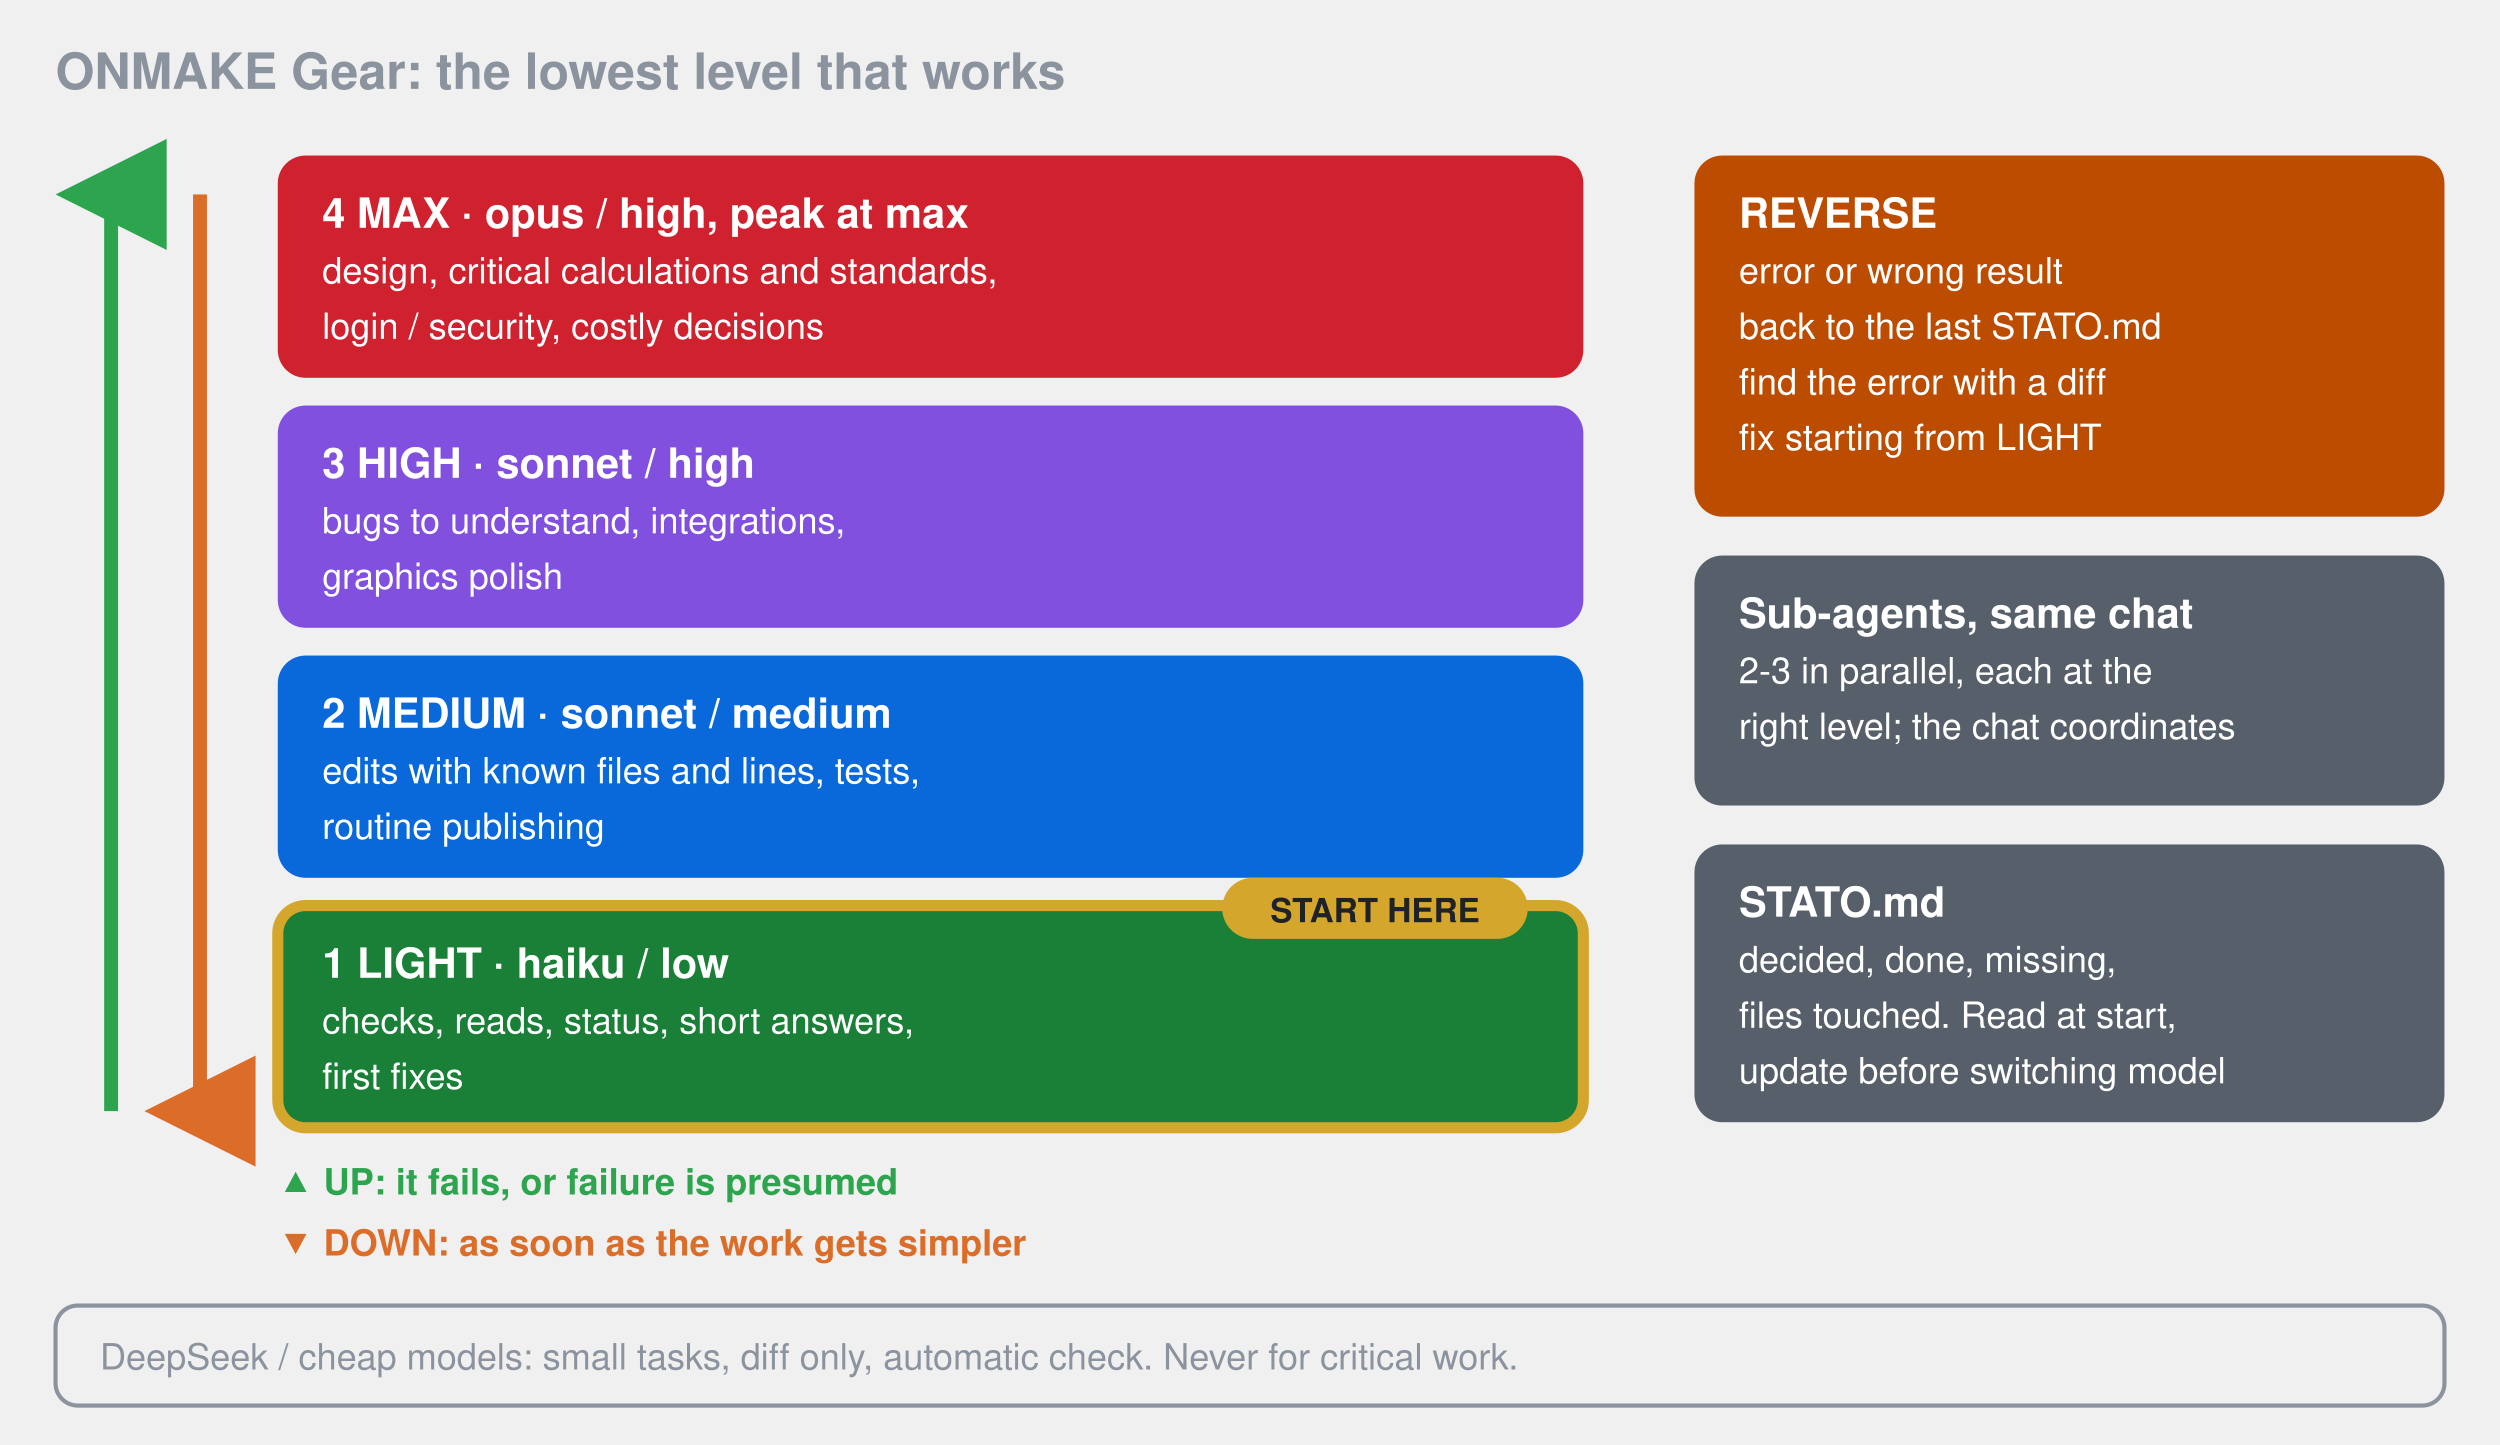
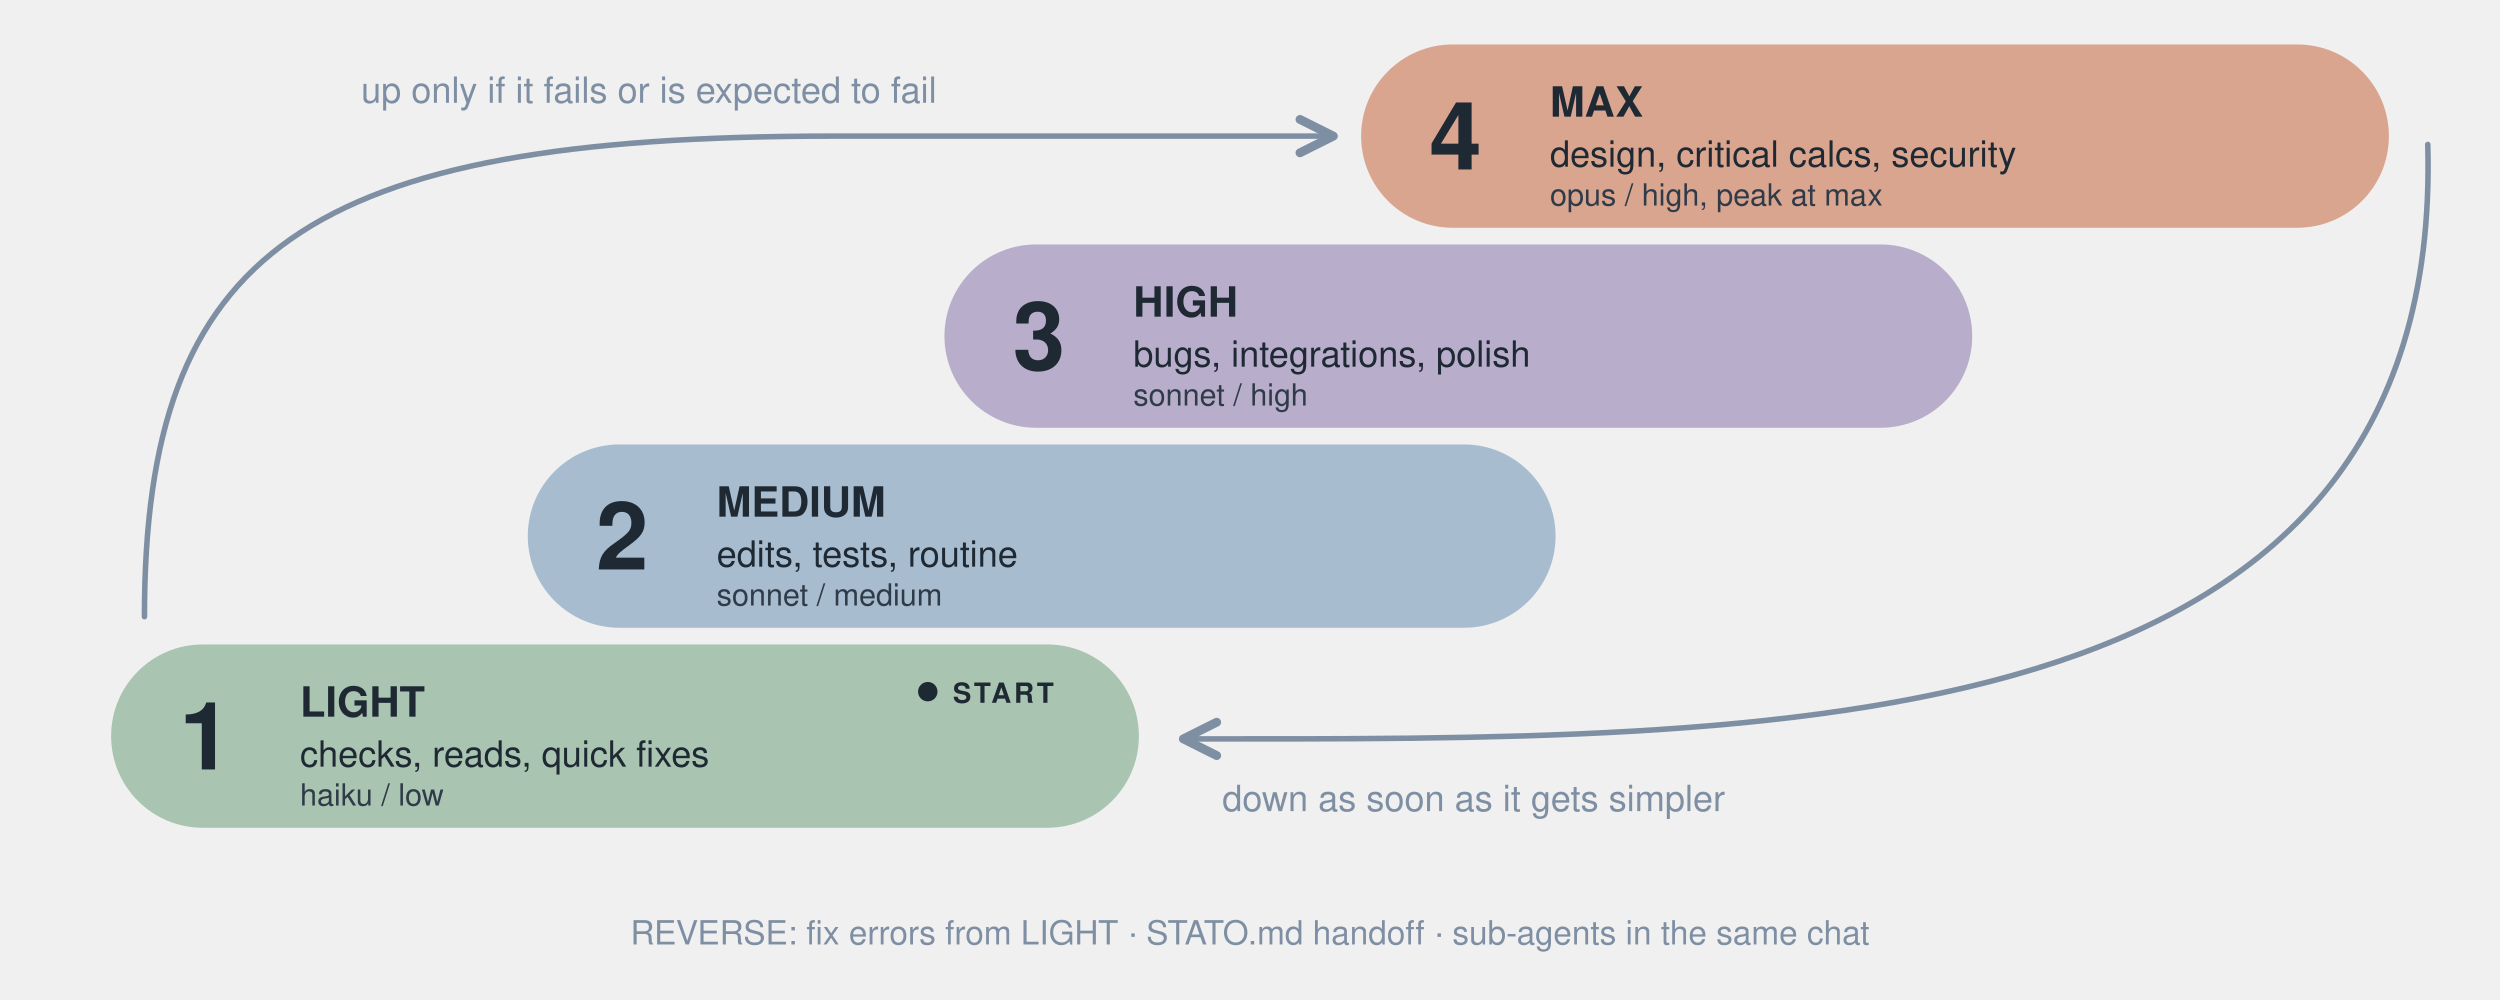
- <svg xmlns="http://www.w3.org/2000/svg" viewBox="0 0 900 520" width="900" height="520" role="img" aria-label="ONMAKE Gear: the lowest level that works" font-family="Helvetica, Arial, sans-serif">
-   <text x="20" y="32" font-size="18" font-weight="bold" fill="#8b949e">ONMAKE Gear: the lowest level that works</text>
+ <svg xmlns="http://www.w3.org/2000/svg" viewBox="0 0 900 360" width="900" height="360" role="img" aria-label="ONMAKE Gear: four levels, lowest that works" font-family="system-ui, -apple-system, Segoe UI, Helvetica, Arial, sans-serif">
  <defs>
-     <marker id="u" markerWidth="8" markerHeight="8" refX="4" refY="4" orient="auto">
-       <path d="M0,8 L4,0 L8,8 z" fill="#2da44e" />
-     </marker>
-     <marker id="d" markerWidth="8" markerHeight="8" refX="4" refY="4" orient="auto">
-       <path d="M0,0 L8,0 L4,8 z" fill="#db6d28" />
+     <marker id="a" markerWidth="8" markerHeight="8" refX="6" refY="4" orient="auto">
+       <path d="M1,1 L7,4 L1,7" fill="none" stroke="#7f8fa3" stroke-width="1.6" stroke-linecap="round" stroke-linejoin="round" />
    </marker>
  </defs>
-   <rect x="100" y="56" width="470" height="80" rx="10" fill="#cf222e" />
-   <text x="116" y="82" font-size="15" font-weight="bold" fill="#fff">4  MAX  ·  opus / high, peak at max</text>
-   <text x="116" y="102" font-size="13" fill="#fff">design, critical calculations and standards,</text>
-   <text x="116" y="122" font-size="13" fill="#fff">login / security, costly decisions</text>
-   <rect x="100" y="146" width="470" height="80" rx="10" fill="#8250df" />
-   <text x="116" y="172" font-size="15" font-weight="bold" fill="#fff">3  HIGH  ·  sonnet / high</text>
-   <text x="116" y="192" font-size="13" fill="#fff">bugs to understand, integrations,</text>
-   <text x="116" y="212" font-size="13" fill="#fff">graphics polish</text>
-   <rect x="100" y="236" width="470" height="80" rx="10" fill="#0969da" />
-   <text x="116" y="262" font-size="15" font-weight="bold" fill="#fff">2  MEDIUM  ·  sonnet / medium</text>
-   <text x="116" y="282" font-size="13" fill="#fff">edits with known files and lines, tests,</text>
-   <text x="116" y="302" font-size="13" fill="#fff">routine publishing</text>
-   <rect x="100" y="326" width="470" height="80" rx="10" fill="#1a7f37" stroke="#d4a72c" stroke-width="4" />
-   <text x="116" y="352" font-size="15" font-weight="bold" fill="#fff">1  LIGHT  ·  haiku / low</text>
-   <text x="116" y="372" font-size="13" fill="#fff">checks, reads, status, short answers,</text>
-   <text x="116" y="392" font-size="13" fill="#fff">first fixes</text>
-   <rect x="440" y="316" width="110" height="22" rx="11" fill="#d4a72c" />
-   <text x="495" y="332" font-size="12" font-weight="bold" text-anchor="middle" fill="#1f2328">START HERE</text>
-   <line x1="40" y1="400" x2="40" y2="70" stroke="#2da44e" stroke-width="5" marker-end="url(#u)" />
-   <line x1="72" y1="70" x2="72" y2="400" stroke="#db6d28" stroke-width="5" marker-end="url(#d)" />
-   <text x="100" y="430" font-size="13" font-weight="bold" fill="#2da44e">▲ UP: it fails, or failure is presumed</text>
-   <text x="100" y="452" font-size="13" font-weight="bold" fill="#db6d28">▼ DOWN: as soon as the work gets simpler</text>
-   <rect x="610" y="56" width="270" height="130" rx="10" fill="#bc4c00" />
-   <text x="626" y="82" font-size="15" font-weight="bold" fill="#fff">REVERSE</text>
-   <text x="626" y="102" font-size="13" fill="#fff">error or wrong result</text>
-   <text x="626" y="122" font-size="13" fill="#fff">back to the last STATO.md</text>
-   <text x="626" y="142" font-size="13" fill="#fff">find the error with a diff</text>
-   <text x="626" y="162" font-size="13" fill="#fff">fix starting from LIGHT</text>
-   <rect x="610" y="200" width="270" height="90" rx="10" fill="#57606a" />
-   <text x="626" y="226" font-size="15" font-weight="bold" fill="#fff">Sub-agents, same chat</text>
-   <text x="626" y="246" font-size="13" fill="#fff">2-3 in parallel, each at the</text>
-   <text x="626" y="266" font-size="13" fill="#fff">right level; the chat coordinates</text>
-   <rect x="610" y="304" width="270" height="100" rx="10" fill="#57606a" />
-   <text x="626" y="330" font-size="15" font-weight="bold" fill="#fff">STATO.md</text>
-   <text x="626" y="350" font-size="13" fill="#fff">decided, done, missing,</text>
-   <text x="626" y="370" font-size="13" fill="#fff">files touched. Read at start,</text>
-   <text x="626" y="390" font-size="13" fill="#fff">update before switching model</text>
-   <rect x="20" y="470" width="860" height="36" rx="8" fill="none" stroke="#8b949e" stroke-width="1.5" />
-   <text x="36" y="493" font-size="13" fill="#8b949e">DeepSeek / cheap models: small tasks, diff only, automatic check. Never for critical work.</text>
+   <rect x="40" y="232" width="370" height="66" rx="33" fill="#a9c4b0" />
+   <text x="74" y="277" font-size="34" font-weight="700" fill="#1f2933" text-anchor="middle">1</text>
+   <text x="108" y="258" font-size="15" font-weight="700" fill="#1f2933">LIGHT</text>
+   <text x="108" y="276" font-size="13" fill="#1f2933">checks, reads, quick fixes</text>
+   <text x="108" y="290" font-size="11" fill="#2f3b48">haiku / low</text>
+   <rect x="190" y="160" width="370" height="66" rx="33" fill="#a7bccf" />
+   <text x="224" y="205" font-size="34" font-weight="700" fill="#1f2933" text-anchor="middle">2</text>
+   <text x="258" y="186" font-size="15" font-weight="700" fill="#1f2933">MEDIUM</text>
+   <text x="258" y="204" font-size="13" fill="#1f2933">edits, tests, routine</text>
+   <text x="258" y="218" font-size="11" fill="#2f3b48">sonnet / medium</text>
+   <rect x="340" y="88" width="370" height="66" rx="33" fill="#b8aecb" />
+   <text x="374" y="133" font-size="34" font-weight="700" fill="#1f2933" text-anchor="middle">3</text>
+   <text x="408" y="114" font-size="15" font-weight="700" fill="#1f2933">HIGH</text>
+   <text x="408" y="132" font-size="13" fill="#1f2933">bugs, integrations, polish</text>
+   <text x="408" y="146" font-size="11" fill="#2f3b48">sonnet / high</text>
+   <rect x="490" y="16" width="370" height="66" rx="33" fill="#d9a58f" />
+   <text x="524" y="61" font-size="34" font-weight="700" fill="#1f2933" text-anchor="middle">4</text>
+   <text x="558" y="42" font-size="15" font-weight="700" fill="#1f2933">MAX</text>
+   <text x="558" y="60" font-size="13" fill="#1f2933">design, critical calcs, security</text>
+   <text x="558" y="74" font-size="11" fill="#2f3b48">opus / high, peak at max</text>
+   <circle cx="334" cy="249" r="3.5" fill="#1f2933" />
+   <text x="343" y="253" font-size="10" font-weight="700" letter-spacing="1" fill="#1f2933">START</text>
+   <path d="M52 222 C52 90 110 49 300 49 L478 49" fill="none" stroke="#7f8fa3" stroke-width="2" stroke-linecap="round" marker-end="url(#a)" />
+   <text x="130" y="37" font-size="13" fill="#7f8fa3">up only if it fails or is expected to fail</text>
+   <path d="M874 52 C880 270 640 266 428 266" fill="none" stroke="#7f8fa3" stroke-width="2" stroke-linecap="round" marker-end="url(#a)" />
+   <text x="440" y="292" font-size="13" fill="#7f8fa3">down as soon as it gets simpler</text>
+   <text x="450" y="340" font-size="12" fill="#7f8fa3" text-anchor="middle">REVERSE: fix errors from LIGHT · STATO.md handoff · sub-agents in the same chat</text>
</svg>
